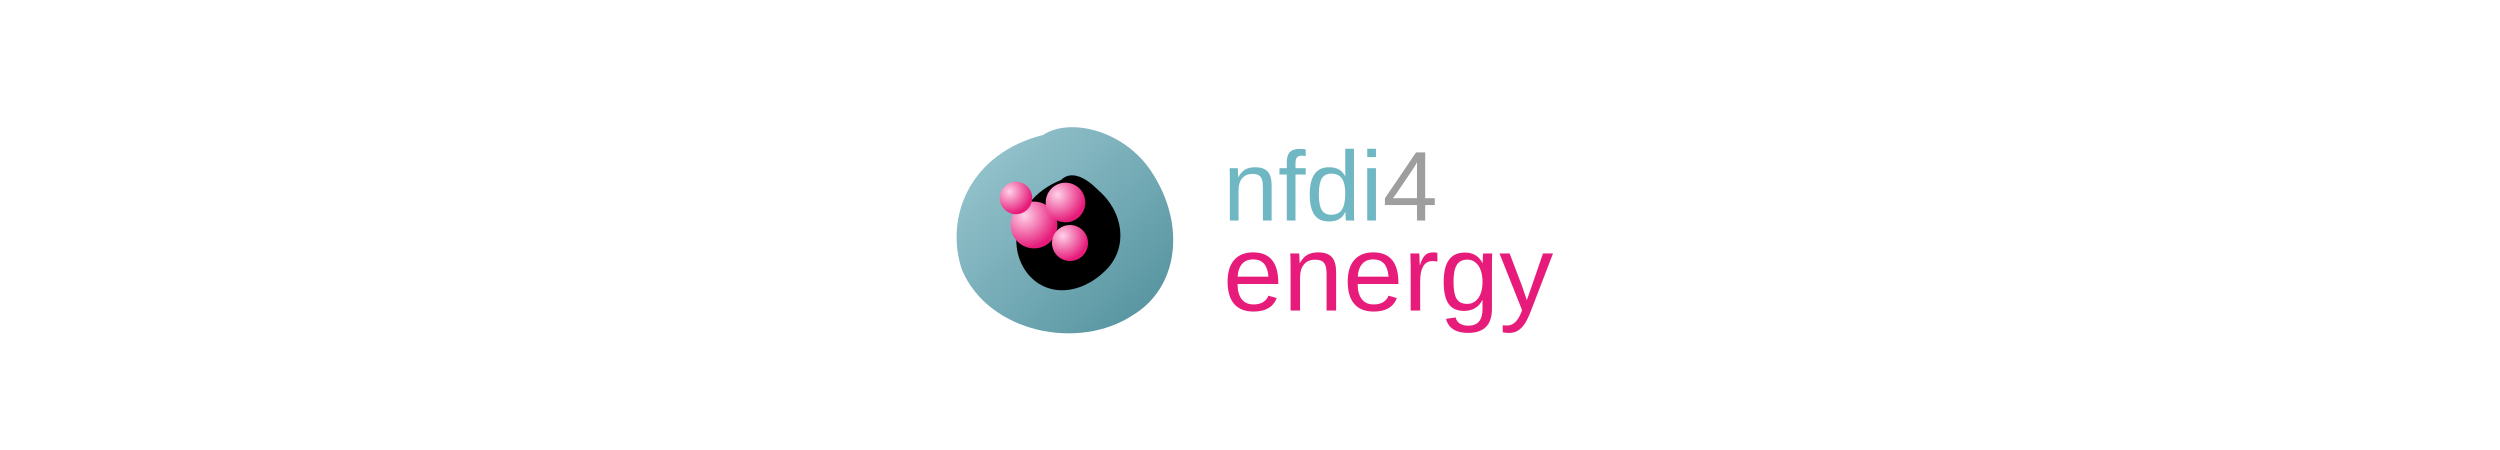
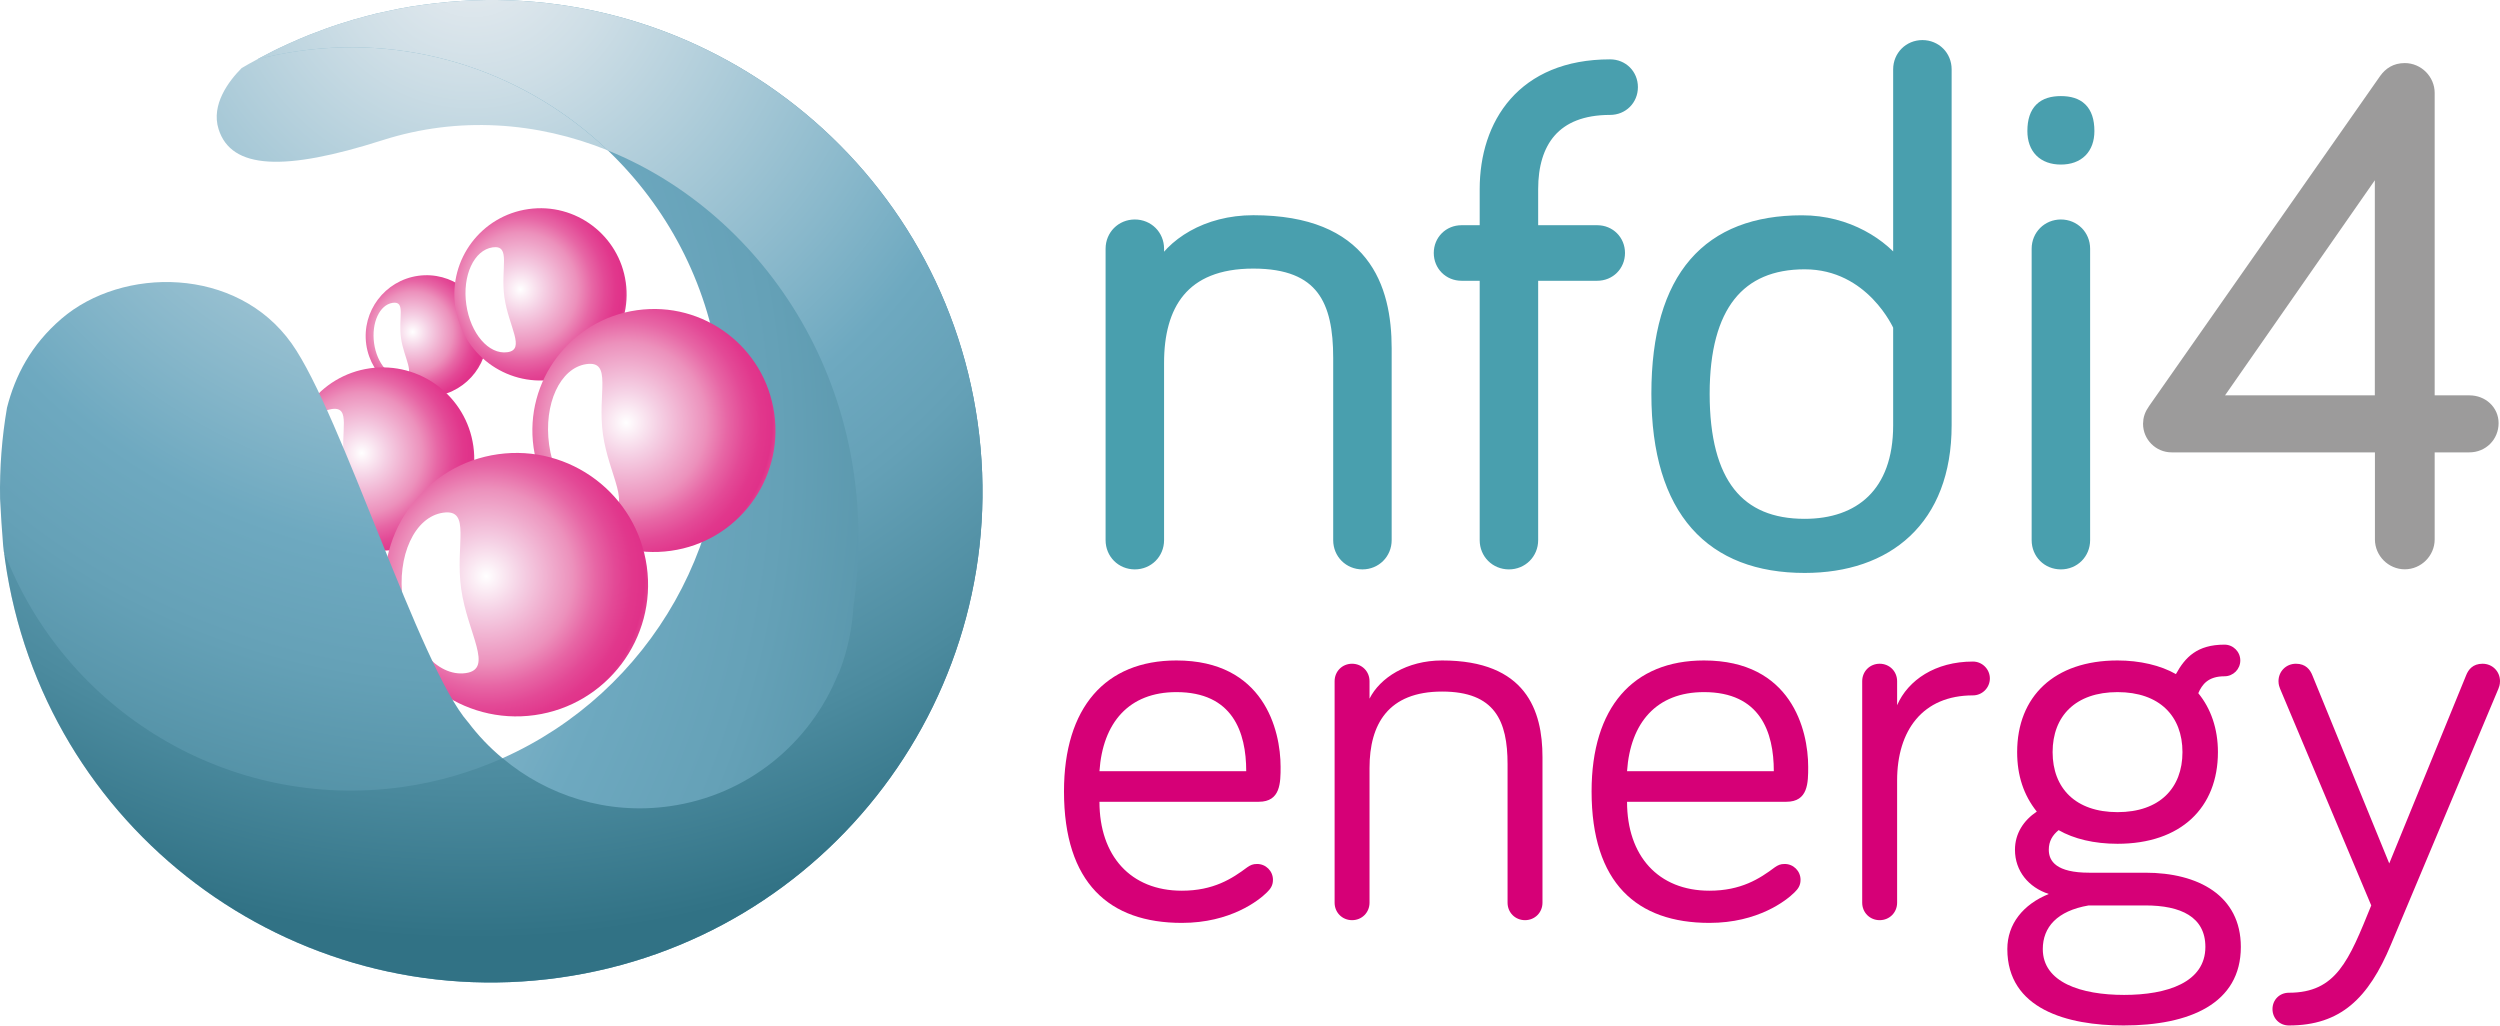
- <svg xmlns="http://www.w3.org/2000/svg" width="500" height="90" viewBox="0 -110 700 500">
-   <defs>
-     <linearGradient id="tealGrad" x1="0" y1="0" x2="1" y2="1">
-       <stop offset="0%" stop-color="#9ecad3" />
-       <stop offset="100%" stop-color="#4f8f9b" />
-     </linearGradient>
-     <radialGradient id="pinkGrad" cx="30%" cy="30%" r="70%">
-       <stop offset="0%" stop-color="#ffd1e8" />
-       <stop offset="100%" stop-color="#e61b7a" />
-     </radialGradient>
-   </defs>
-   <g transform="translate(120,150)">
-     <path d="M0,-110              C-80,-90 -110,-20 -90,40              C-60,110 40,130 100,90              C150,60 160,-10 120,-70              C90,-115 30,-130 0,-110 Z" fill="url(#tealGrad)" />
-     <path d="M20,-60              C-30,-40 -40,10 -20,40              C0,70 40,70 70,40              C95,15 90,-25 60,-50              C45,-65 30,-70 20,-60 Z" fill="#000000" />
-     <circle cx="-10" cy="-10" r="26" fill="url(#pinkGrad)" />
-     <circle cx="25" cy="-35" r="22" fill="url(#pinkGrad)" />
-     <circle cx="30" cy="10" r="20" fill="url(#pinkGrad)" />
-     <circle cx="-30" cy="-40" r="18" fill="url(#pinkGrad)" />
-   </g>
-   <text x="320" y="135" font-size="110" font-family="Arial, Helvetica, sans-serif" fill="#6fb7c3">
-     nfdi<tspan fill="#9e9e9e">4</tspan>
-   </text>
-   <text x="320" y="235" font-size="120" font-family="Arial, Helvetica, sans-serif" fill="#e61b7a">
-     energy
-   </text>
+ <svg xmlns="http://www.w3.org/2000/svg" version="1.1" id="Ebene_1" x="0px" y="0px" viewBox="0 0 274.928 112.772" xml:space="preserve" width="274.928" height="112.772">
+   <defs id="defs560" />
+   <style type="text/css" id="style2">
+ 	.st0{fill:url(#SVGID_1_);}
+ 	.st1{filter:url(#Adobe_OpacityMaskFilter);}
+ 	.st2{filter:url(#Adobe_OpacityMaskFilter_00000088135261220462699080000010572727977649791403_);}
+ 	
+ 		.st3{mask:url(#SVGID_00000000933833666366080850000010198397604822759319_);fill:url(#SVGID_00000133515076362045251530000010600051808505854902_);}
+ 	.st4{fill:url(#SVGID_00000058567674139186080830000012797807251379318150_);}
+ 	.st5{fill:url(#SVGID_00000113331350211040572940000005289488349245814197_);}
+ 	.st6{fill:url(#SVGID_00000047020212547222792200000003205708162374799791_);}
+ 	.st7{fill:url(#SVGID_00000036939365430951006060000003592008157922920633_);}
+ 	.st8{filter:url(#Adobe_OpacityMaskFilter_00000128477919027718182900000017180748054190106768_);}
+ 	.st9{filter:url(#Adobe_OpacityMaskFilter_00000010294064779223348230000011744514220890751649_);}
+ 	
+ 		.st10{mask:url(#SVGID_00000180360856789069728840000001400279279504493465_);fill:url(#SVGID_00000148657908762499479630000014830634879659254171_);}
+ 	.st11{fill:url(#SVGID_00000104665477892252104080000005201208312900354439_);}
+ 	.st12{fill:url(#SVGID_00000139262192367282379770000002608981751312622997_);}
+ 	.st13{fill:#499FAE;stroke:#499FAE;stroke-width:1.37;stroke-miterlimit:10;}
+ 	.st14{fill:#9C9B9B;stroke:#9C9B9B;stroke-width:1.37;stroke-miterlimit:10;}
+ 	.st15{fill:#D60077;}
+ 	.st16{fill:none;}
+ 	.st17{fill:url(#SVGID_00000099643603772416540630000011434708456096154254_);}
+ 	.st18{filter:url(#Adobe_OpacityMaskFilter_00000133499669073853579160000002693037686735343780_);}
+ 	.st19{filter:url(#Adobe_OpacityMaskFilter_00000139271405204594341590000008516528514296421775_);}
+ 	
+ 		.st20{mask:url(#SVGID_00000063611537194612437990000000919309653165618365_);fill:url(#SVGID_00000085972654959271749460000015223803735776500390_);}
+ 	.st21{fill:url(#SVGID_00000010998618030488676240000012358239432500692154_);}
+ 	.st22{fill:url(#SVGID_00000061471584858472997840000006864797831449206410_);}
+ 	.st23{filter:url(#Adobe_OpacityMaskFilter_00000078743298658424150860000015806082104896849797_);}
+ 	.st24{filter:url(#Adobe_OpacityMaskFilter_00000132781418290667712430000013090243397856459653_);}
+ 	
+ 		.st25{mask:url(#SVGID_00000028318127662341895690000016919961171114140308_);fill:url(#SVGID_00000118384796574595833940000007239429344768199093_);}
+ 	.st26{fill:url(#SVGID_00000160887512318047239030000011463446275833059991_);}
+ 	.st27{fill:url(#SVGID_00000093155844547346409500000006768822341216128934_);}
+ 	.st28{filter:url(#Adobe_OpacityMaskFilter_00000118356050831940859560000002389298056780862397_);}
+ 	.st29{filter:url(#Adobe_OpacityMaskFilter_00000036948090271565034990000002764749219884705934_);}
+ 	
+ 		.st30{mask:url(#SVGID_00000060003856008826197480000016594927157135541932_);fill:url(#SVGID_00000062876151978494961180000017864117431933437828_);}
+ 	.st31{fill:url(#SVGID_00000129197865311975537870000011934336013869560490_);}
+ 	.st32{fill:url(#SVGID_00000135658630364766788280000008090536199173128885_);}
+ 	.st33{fill:url(#SVGID_00000017478220162058171750000010830364713267041941_);}
+ </style>
+   <g id="g90" transform="translate(-280.2516,-216.888)">
+     <radialGradient id="SVGID_1_" cx="338.596" cy="842.731" r="13.785" gradientTransform="matrix(-0.1392,-0.9903,0.9903,-0.1392,-461.7927,706.0108)" gradientUnits="userSpaceOnUse">
+       <stop offset="0" style="stop-color:#FFFFFF" id="stop4" />
+       <stop offset="0.132" style="stop-color:#F5D0E4" id="stop6" />
+       <stop offset="0.32" style="stop-color:#EC91BC" id="stop8" />
+       <stop offset="0.326" style="stop-color:#EC8EBA" id="stop10" />
+       <stop offset="0.404" style="stop-color:#E766A5" id="stop12" />
+       <stop offset="0.476" style="stop-color:#E34996" id="stop14" />
+       <stop offset="0.538" style="stop-color:#E1378C" id="stop16" />
+       <stop offset="0.583" style="stop-color:#E03189" id="stop18" />
+       <stop offset="0.61" style="stop-color:#E34795" id="stop20" />
+       <stop offset="0.66" style="stop-color:#E76AA8" id="stop22" />
+       <stop offset="0.711" style="stop-color:#EB85B7" id="stop24" />
+       <stop offset="0.763" style="stop-color:#ED98C2" id="stop26" />
+       <stop offset="0.815" style="stop-color:#EFA4C8" id="stop28" />
+       <stop offset="0.869" style="stop-color:#EFA8CA" id="stop30" />
+       <stop offset="1" style="stop-color:#FFFFFF" id="stop32" />
+     </radialGradient>
+     <path class="st0" d="m 326.23,247.22 c 3.66,-0.51 7.04,2.03 7.55,5.69 0.51,3.66 -2.03,7.04 -5.69,7.55 -3.66,0.51 -7.04,-2.03 -7.56,-5.69 -0.51,-3.65 2.04,-7.03 5.7,-7.55 z" id="path35" style="fill:url(#SVGID_1_)" />
+     <defs id="defs42">
+       <filter id="Adobe_OpacityMaskFilter" filterUnits="userSpaceOnUse" x="321.33" y="250.18" width="3.91" height="8.18">
+         <feFlood result="back" id="feFlood37" />
+         <feBlend in="SourceGraphic" in2="back" mode="normal" id="feBlend39" />
+       </filter>
+     </defs>
+     <mask maskUnits="userSpaceOnUse" x="321.33" y="250.18" width="3.91" height="8.18" id="mask79">
+       <g class="st1" id="g77">
+         <defs id="defs49">
+           <filter id="Adobe_OpacityMaskFilter_00000022531101984268262080000002053362527260419760_" filterUnits="userSpaceOnUse" x="321.33" y="250.18" width="3.91" height="8.18">
+             <feFlood result="back" id="feFlood44" />
+             <feBlend in="SourceGraphic" in2="back" mode="normal" id="feBlend46" />
+           </filter>
+         </defs>
+         <mask maskUnits="userSpaceOnUse" x="321.33" y="250.18" width="3.91" height="8.18" id="SVGID_00000171696772821885383490000009844706320658263220_">
+           <g style="filter:url(#Adobe_OpacityMaskFilter_00000022531101984268262080000002053362527260419760_)" id="g51">
+ 				</g>
+         </mask>
+         <radialGradient id="SVGID_00000157284167593005816340000018266783239123282825_" cx="338.519" cy="833.909" r="19.483" gradientTransform="matrix(-0.1392,-0.9903,0.9903,-0.1392,-461.7927,706.0108)" gradientUnits="userSpaceOnUse">
+           <stop offset="0" style="stop-color:#F2F2F2" id="stop54" />
+           <stop offset="0.043" style="stop-color:#EEEEEE" id="stop56" />
+           <stop offset="0.092" style="stop-color:#E0E0E0" id="stop58" />
+           <stop offset="0.144" style="stop-color:#C9C9C9" id="stop60" />
+           <stop offset="0.197" style="stop-color:#AAAAAA" id="stop62" />
+           <stop offset="0.202" style="stop-color:#A6A6A6" id="stop64" />
+           <stop offset="0.257" style="stop-color:#767676" id="stop66" />
+           <stop offset="0.337" style="stop-color:#373737" id="stop68" />
+           <stop offset="0.395" style="stop-color:#0F0F0F" id="stop70" />
+           <stop offset="0.426" style="stop-color:#000000" id="stop72" />
+         </radialGradient>
+         <path style="fill:url(#SVGID_00000157284167593005816340000018266783239123282825_)" d="m 323.44,250.19 c 1.45,-0.2 0.6,1.62 0.91,3.87 0.32,2.25 1.68,4.07 0.23,4.27 -1.45,0.2 -2.88,-1.46 -3.19,-3.7 -0.31,-2.25 0.61,-4.23 2.05,-4.44 z" mask="url(#SVGID_00000171696772821885383490000009844706320658263220_)" id="path75" />
+       </g>
+     </mask>
+     <radialGradient id="SVGID_00000110435064802559962770000001522956535514118332_" cx="338.519" cy="833.909" r="19.483" gradientTransform="matrix(-0.1392,-0.9903,0.9903,-0.1392,-461.7927,706.0108)" gradientUnits="userSpaceOnUse">
+       <stop offset="0" style="stop-color:#FFFFFF" id="stop81" />
+       <stop offset="0.202" style="stop-color:#FFFFFF" id="stop83" />
+       <stop offset="0.426" style="stop-color:#FFFFFF" id="stop85" />
+     </radialGradient>
+     <path style="fill:url(#SVGID_00000110435064802559962770000001522956535514118332_)" d="m 323.44,250.19 c 1.45,-0.2 0.6,1.62 0.91,3.87 0.32,2.25 1.68,4.07 0.23,4.27 -1.45,0.2 -2.88,-1.46 -3.19,-3.7 -0.31,-2.25 0.61,-4.23 2.05,-4.44 z" id="path88" />
+   </g>
+   <radialGradient id="SVGID_00000163753232300304298710000014554370833153892246_" cx="380.533" cy="855.195" r="110.653" gradientTransform="matrix(-0.1392,-0.9903,0.9903,-0.1392,-742.0443,489.1228)" gradientUnits="userSpaceOnUse">
+     <stop offset="0" style="stop-color:#E9EDF1" id="stop92" />
+     <stop offset="0.141" style="stop-color:#CEDEE6" id="stop94" />
+     <stop offset="0.441" style="stop-color:#89B8CB" id="stop96" />
+     <stop offset="0.553" style="stop-color:#6EA9C0" id="stop98" />
+     <stop offset="0.662" style="stop-color:#65A1B7" id="stop100" />
+     <stop offset="0.841" style="stop-color:#4C8B9F" id="stop102" />
+     <stop offset="1" style="stop-color:#317285" id="stop104" />
+   </radialGradient>
+   <path style="fill:url(#SVGID_00000163753232300304298710000014554370833153892246_)" d="m 34.268,4.772 c -1.58,0.22 -4.48,1.37 -5.99,1.76 -0.57,0.31 -1.15,0.62 -1.7,0.95 -1.43,1.44 -3.39,4.03 -2.54,6.72 1.39,4.43 7.22,4.67 18.05,1.21 8.31,-2.65 16.95,-2.03 24.76,1.13 -9.25,-10.82 -19.7,-13.58 -32.58,-11.77 z" id="path107" />
+   <radialGradient id="SVGID_00000057124213637346741930000010427831165782904966_" cx="333.558" cy="784.393" r="147.15" gradientTransform="matrix(-0.1392,-0.9903,0.9903,-0.1392,-742.0443,489.1228)" gradientUnits="userSpaceOnUse">
+     <stop offset="0" style="stop-color:#E9EDF1" id="stop109" />
+     <stop offset="0.141" style="stop-color:#CEDEE6" id="stop111" />
+     <stop offset="0.441" style="stop-color:#89B8CB" id="stop113" />
+     <stop offset="0.553" style="stop-color:#6EA9C0" id="stop115" />
+     <stop offset="0.662" style="stop-color:#65A1B7" id="stop117" />
+     <stop offset="0.841" style="stop-color:#4C8B9F" id="stop119" />
+     <stop offset="1" style="stop-color:#317285" id="stop121" />
+   </radialGradient>
+   <path style="fill:url(#SVGID_00000057124213637346741930000010427831165782904966_)" d="m 43.918,0.952 c -0.29,0.05 -0.57,0.12 -0.86,0.18 -0.56,0.12 -1.12,0.23 -1.67,0.36 -0.34,0.08 -0.68,0.17 -1.01,0.26 -0.49,0.13 -0.98,0.26 -1.47,0.4 -0.36,0.11 -0.71,0.22 -1.06,0.33 -0.46,0.14 -0.91,0.28 -1.36,0.44 -0.36,0.12 -0.73,0.25 -1.08,0.39 -0.43,0.15 -0.86,0.32 -1.28,0.48 -0.36,0.14 -0.72,0.29 -1.08,0.44 -0.41,0.17 -0.82,0.35 -1.23,0.54 -0.36,0.16 -0.71,0.32 -1.06,0.49 -0.41,0.19 -0.8,0.39 -1.2,0.6 -0.34,0.17 -0.68,0.35 -1.02,0.53 -0.08,0.05 -0.17,0.1 -0.25,0.14 1.51,-0.4 3.05,-0.71 4.64,-0.93 12.88,-1.81 25.2,2.6 33.93,10.95 6.41,6.13 10.89,14.37 12.22,23.83 2.59,18.46 -7.59,35.77 -23.81,43 -3.42,1.52 -7.09,2.61 -10.97,3.16 -19.24,2.7 -37.21,-8.46 -43.85,-25.86 0.04,0.29 0.06,0.57 0.1,0.86 4.15,29.54 31.46,50.13 61,45.97 29.54,-4.15 50.12,-31.46 45.97,-61.01 -4.15,-29.54 -31.46,-50.12 -61,-45.97 -0.89,0.11 -1.75,0.26 -2.6,0.42 z" id="path124" />
+   <g id="g212" transform="translate(-280.2516,-216.888)">
+     <radialGradient id="SVGID_00000181060365149177559860000004898057080955209603_" cx="326.185" cy="835.329" r="20.77" gradientTransform="matrix(-0.1392,-0.9903,0.9903,-0.1392,-461.7927,706.0108)" gradientUnits="userSpaceOnUse">
+       <stop offset="0" style="stop-color:#FFFFFF" id="stop126" />
+       <stop offset="0.132" style="stop-color:#F5D0E4" id="stop128" />
+       <stop offset="0.32" style="stop-color:#EC91BC" id="stop130" />
+       <stop offset="0.326" style="stop-color:#EC8EBA" id="stop132" />
+       <stop offset="0.404" style="stop-color:#E766A5" id="stop134" />
+       <stop offset="0.476" style="stop-color:#E34996" id="stop136" />
+       <stop offset="0.538" style="stop-color:#E1378C" id="stop138" />
+       <stop offset="0.583" style="stop-color:#E03189" id="stop140" />
+       <stop offset="0.61" style="stop-color:#E34795" id="stop142" />
+       <stop offset="0.66" style="stop-color:#E76AA8" id="stop144" />
+       <stop offset="0.711" style="stop-color:#EB85B7" id="stop146" />
+       <stop offset="0.763" style="stop-color:#ED98C2" id="stop148" />
+       <stop offset="0.815" style="stop-color:#EFA4C8" id="stop150" />
+       <stop offset="0.869" style="stop-color:#EFA8CA" id="stop152" />
+       <stop offset="1" style="stop-color:#FFFFFF" id="stop154" />
+     </radialGradient>
+     <path style="fill:url(#SVGID_00000181060365149177559860000004898057080955209603_)" d="m 320.93,257.39 c 5.51,-0.77 10.6,3.06 11.38,8.57 0.77,5.51 -3.06,10.61 -8.57,11.38 -5.51,0.77 -10.61,-3.06 -11.38,-8.58 -0.78,-5.5 3.06,-10.59 8.57,-11.37 z" id="path157" />
+     <defs id="defs164">
+       <filter id="Adobe_OpacityMaskFilter_00000098900313131852833540000011281308130023628176_" filterUnits="userSpaceOnUse" x="313.56" y="261.84" width="5.89" height="12.32">
+         <feFlood result="back" id="feFlood159" />
+         <feBlend in="SourceGraphic" in2="back" mode="normal" id="feBlend161" />
+       </filter>
+     </defs>
+     <mask maskUnits="userSpaceOnUse" x="313.56" y="261.84" width="5.89" height="12.32" id="mask201">
+       <g style="filter:url(#Adobe_OpacityMaskFilter_00000098900313131852833540000011281308130023628176_)" id="g199">
+         <defs id="defs171">
+           <filter id="Adobe_OpacityMaskFilter_00000162342119668355933770000016658327423736894369_" filterUnits="userSpaceOnUse" x="313.56" y="261.84" width="5.89" height="12.32">
+             <feFlood result="back" id="feFlood166" />
+             <feBlend in="SourceGraphic" in2="back" mode="normal" id="feBlend168" />
+           </filter>
+         </defs>
+         <mask maskUnits="userSpaceOnUse" x="313.56" y="261.84" width="5.89" height="12.32" id="SVGID_00000162313460514409985570000006201255471313205166_">
+           <g style="filter:url(#Adobe_OpacityMaskFilter_00000162342119668355933770000016658327423736894369_)" id="g173">
+ 				</g>
+         </mask>
+         <radialGradient id="SVGID_00000101806515678132802110000014599795798061646263_" cx="326.068" cy="822.037" r="29.354" gradientTransform="matrix(-0.1392,-0.9903,0.9903,-0.1392,-461.7927,706.0108)" gradientUnits="userSpaceOnUse">
+           <stop offset="0" style="stop-color:#F2F2F2" id="stop176" />
+           <stop offset="0.043" style="stop-color:#EEEEEE" id="stop178" />
+           <stop offset="0.092" style="stop-color:#E0E0E0" id="stop180" />
+           <stop offset="0.144" style="stop-color:#C9C9C9" id="stop182" />
+           <stop offset="0.197" style="stop-color:#AAAAAA" id="stop184" />
+           <stop offset="0.202" style="stop-color:#A6A6A6" id="stop186" />
+           <stop offset="0.257" style="stop-color:#767676" id="stop188" />
+           <stop offset="0.337" style="stop-color:#373737" id="stop190" />
+           <stop offset="0.395" style="stop-color:#0F0F0F" id="stop192" />
+           <stop offset="0.426" style="stop-color:#000000" id="stop194" />
+         </radialGradient>
+         <path style="fill:url(#SVGID_00000101806515678132802110000014599795798061646263_)" d="m 316.74,261.87 c 2.18,-0.31 0.9,2.44 1.37,5.83 0.48,3.39 2.53,6.13 0.35,6.44 -2.18,0.31 -4.33,-2.19 -4.81,-5.58 -0.47,-3.39 0.91,-6.39 3.09,-6.69 z" mask="url(#SVGID_00000162313460514409985570000006201255471313205166_)" id="path197" />
+       </g>
+     </mask>
+     <radialGradient id="SVGID_00000122718901001032529940000004334000954915007165_" cx="326.068" cy="822.037" r="29.354" gradientTransform="matrix(-0.1392,-0.9903,0.9903,-0.1392,-461.7927,706.0108)" gradientUnits="userSpaceOnUse">
+       <stop offset="0" style="stop-color:#FFFFFF" id="stop203" />
+       <stop offset="0.202" style="stop-color:#FFFFFF" id="stop205" />
+       <stop offset="0.426" style="stop-color:#FFFFFF" id="stop207" />
+     </radialGradient>
+     <path style="fill:url(#SVGID_00000122718901001032529940000004334000954915007165_)" d="m 316.74,261.87 c 2.18,-0.31 0.9,2.44 1.37,5.83 0.48,3.39 2.53,6.13 0.35,6.44 -2.18,0.31 -4.33,-2.19 -4.81,-5.58 -0.47,-3.39 0.91,-6.39 3.09,-6.69 z" id="path210" />
+   </g>
+   <radialGradient id="SVGID_00000054980143215116319190000012529982879302814129_" cx="312.866" cy="839.387" r="69.87" gradientTransform="matrix(-0.1392,-0.9903,0.9903,-0.1392,-742.0443,489.1228)" gradientUnits="userSpaceOnUse">
+     <stop offset="0" style="stop-color:#F39821" id="stop214" />
+     <stop offset="0.418" style="stop-color:#E62063" id="stop216" />
+     <stop offset="0.857" style="stop-color:#462C74" id="stop218" />
+     <stop offset="0.884" style="stop-color:#4C2C73" id="stop220" />
+     <stop offset="0.919" style="stop-color:#5D2B72" id="stop222" />
+     <stop offset="0.96" style="stop-color:#782A6F" id="stop224" />
+     <stop offset="1" style="stop-color:#9B296C" id="stop226" />
+   </radialGradient>
+   <path style="fill:url(#SVGID_00000054980143215116319190000012529982879302814129_)" d="m 10.328,64.062 c 0.04,0.26 0.06,0.53 0.09,0.78 -0.04,-0.26 -0.06,-0.52 -0.09,-0.78 z" id="path229" />
+   <g id="g241" transform="translate(-280.2516,-216.888)">
+     <path class="st13" d="m 432.61,255.21 v 21.08 c 0,1.42 -1.11,2.53 -2.53,2.53 -1.42,0 -2.53,-1.1 -2.53,-2.53 v -20.05 c 0,-6.24 -1.82,-10.5 -9.47,-10.5 -7.81,0 -10.5,4.74 -10.5,11.05 v 19.5 c 0,1.42 -1.11,2.53 -2.53,2.53 -1.42,0 -2.53,-1.1 -2.53,-2.53 v -32.05 c 0,-1.42 1.1,-2.53 2.53,-2.53 1.42,0 2.53,1.1 2.53,2.53 v 2.53 c 1.5,-3 5.37,-5.53 10.5,-5.53 12.17,0 14.53,7.26 14.53,13.97 z" id="path231" />
+     <path class="st13" d="m 440.98,247.08 c -1.34,0 -2.37,-1.03 -2.37,-2.37 0,-1.34 1.03,-2.37 2.37,-2.37 h 2.68 v -4.66 c 0,-7.1 4.03,-13.58 13.66,-13.58 1.34,0 2.37,1.03 2.37,2.37 0,1.34 -1.03,2.37 -2.37,2.37 -6.16,0 -8.6,3.71 -8.6,8.84 v 4.66 h 7.18 c 1.34,0 2.37,1.03 2.37,2.37 0,1.34 -1.03,2.37 -2.37,2.37 h -7.18 v 29.21 c 0,1.42 -1.11,2.53 -2.53,2.53 -1.42,0 -2.53,-1.1 -2.53,-2.53 v -29.21 z" id="path233" />
+     <path class="st13" d="m 489.13,246.37 v -21.86 c 0,-1.42 1.11,-2.53 2.53,-2.53 1.42,0 2.53,1.1 2.53,2.53 v 39.15 c 0,10.42 -6.47,15.55 -15.47,15.55 -10.18,0 -16.18,-6.08 -16.18,-19.02 0,-12.94 5.68,-18.94 15.87,-18.94 5.04,-0.01 8.91,2.6 10.72,5.12 z m 0,6.4 c 0,0 -3,-6.95 -10.42,-6.95 -7.18,0 -11.13,4.66 -11.13,14.37 0,9.87 3.87,14.44 11.13,14.44 6.08,0 10.42,-3.47 10.42,-10.97 z" id="path235" />
+     <path class="st13" d="m 503.89,231.3 c 0,-2.29 1.11,-3.16 3,-3.16 1.89,0 3,0.87 3,3.16 0,1.89 -1.1,3 -3,3 -1.9,0 -3,-1.11 -3,-3 z m 5.53,44.99 c 0,1.42 -1.1,2.53 -2.53,2.53 -1.43,0 -2.53,-1.1 -2.53,-2.53 v -32.05 c 0,-1.42 1.11,-2.53 2.53,-2.53 1.42,0 2.53,1.1 2.53,2.53 z" id="path237" />
+     <path class="st14" d="m 551.81,261.05 c 1.42,0 2.53,1.03 2.53,2.37 0,1.42 -1.1,2.53 -2.53,2.53 h -4.5 v 10.26 c 0,1.42 -1.18,2.6 -2.6,2.6 -1.42,0 -2.6,-1.18 -2.6,-2.6 v -10.26 h -23.05 c -1.34,0 -2.45,-1.1 -2.45,-2.45 0,-0.55 0.16,-1.03 0.55,-1.58 l 25.42,-36.31 c 0.47,-0.63 1.1,-1.1 2.13,-1.1 1.42,0 2.6,1.18 2.6,2.6 v 33.94 z m -9.71,0 v -26.52 l -18.47,26.52 z" id="path239" />
+   </g>
+   <g id="g255" transform="translate(-280.2516,-216.888)">
+     <path class="st15" d="m 409.62,289.52 c 9.6,0 11.46,7.62 11.46,11.7 0,1.74 0,3.84 -2.4,3.84 h -17.52 c 0,5.94 3.42,9.78 9.06,9.78 3.48,0 5.52,-1.32 7.2,-2.58 0.36,-0.24 0.6,-0.36 1.08,-0.36 0.96,0 1.74,0.78 1.74,1.74 0,0.66 -0.3,1.02 -0.66,1.38 -0.9,0.9 -4.02,3.36 -9.36,3.36 -7.98,0 -12.96,-4.38 -12.96,-14.46 0,-9.24 4.56,-14.4 12.36,-14.4 z m 0,3.48 c -5.22,0 -8.1,3.36 -8.46,8.7 h 16.14 c 0,-4.32 -1.5,-8.7 -7.68,-8.7 z" id="path243" />
+     <path class="st15" d="m 449.88,300.14 v 16.02 c 0,1.08 -0.84,1.92 -1.92,1.92 -1.08,0 -1.92,-0.84 -1.92,-1.92 v -15.24 c 0,-4.74 -1.38,-7.98 -7.2,-7.98 -5.94,0 -7.98,3.6 -7.98,8.4 v 14.82 c 0,1.08 -0.84,1.92 -1.92,1.92 -1.08,0 -1.92,-0.84 -1.92,-1.92 V 291.8 c 0,-1.08 0.84,-1.92 1.92,-1.92 1.08,0 1.92,0.84 1.92,1.92 v 1.92 c 1.14,-2.28 4.08,-4.2 7.98,-4.2 9.24,0 11.04,5.52 11.04,10.62 z" id="path245" />
+     <path class="st15" d="m 467.64,289.52 c 9.6,0 11.46,7.62 11.46,11.7 0,1.74 0,3.84 -2.4,3.84 h -17.52 c 0,5.94 3.42,9.78 9.06,9.78 3.48,0 5.52,-1.32 7.2,-2.58 0.36,-0.24 0.6,-0.36 1.08,-0.36 0.96,0 1.74,0.78 1.74,1.74 0,0.66 -0.3,1.02 -0.66,1.38 -0.9,0.9 -4.02,3.36 -9.36,3.36 -7.98,0 -12.96,-4.38 -12.96,-14.46 0,-9.24 4.56,-14.4 12.36,-14.4 z m 0,3.48 c -5.22,0 -8.1,3.36 -8.46,8.7 h 16.14 c 0,-4.32 -1.5,-8.7 -7.68,-8.7 z" id="path247" />
+     <path class="st15" d="m 488.88,294.44 c 1.2,-2.76 4.2,-4.8 8.34,-4.8 1.02,0 1.86,0.84 1.86,1.86 0,1.02 -0.84,1.86 -1.86,1.86 -5.52,0 -8.34,3.84 -8.34,9.36 v 13.44 c 0,1.08 -0.84,1.92 -1.92,1.92 -1.08,0 -1.92,-0.84 -1.92,-1.92 V 291.8 c 0,-1.08 0.84,-1.92 1.92,-1.92 1.08,0 1.92,0.84 1.92,1.92 z" id="path249" />
+     <path class="st15" d="m 519.54,291.02 c 1.02,-1.86 2.34,-3.24 5.34,-3.24 0.96,0 1.74,0.78 1.74,1.74 0,0.96 -0.78,1.74 -1.74,1.74 -1.8,0 -2.46,0.9 -2.88,1.86 1.38,1.68 2.16,3.9 2.16,6.48 0,6.12 -4.08,10.08 -11.04,10.08 -2.58,0 -4.8,-0.54 -6.48,-1.5 -0.66,0.54 -1.08,1.2 -1.08,2.16 0,1.26 0.84,2.52 4.44,2.52 h 6.18 c 5.82,0 10.5,2.52 10.5,8.16 0,6.24 -5.64,8.64 -12.9,8.64 -6.18,0 -12.78,-1.8 -12.78,-8.4 0,-2.76 1.74,-4.92 4.56,-6.06 -2.22,-0.72 -3.72,-2.52 -3.72,-4.86 0,-1.8 0.96,-3.24 2.4,-4.2 -1.44,-1.8 -2.16,-3.96 -2.16,-6.54 0,-6.12 4.08,-10.08 11.04,-10.08 2.46,0 4.74,0.54 6.42,1.5 z m -3.36,25.44 h -6.24 c -3.48,0.6 -5.04,2.4 -5.04,4.8 0,3.66 4.2,5.04 8.94,5.04 4.74,0 8.94,-1.38 8.94,-5.28 0,-3.3 -2.7,-4.56 -6.6,-4.56 z m 4.08,-16.86 c 0,-3.96 -2.52,-6.6 -7.14,-6.6 -4.62,0 -7.14,2.64 -7.14,6.6 0,3.96 2.52,6.6 7.14,6.6 4.62,0 7.14,-2.64 7.14,-6.6 z" id="path251" />
+     <path class="st15" d="M 541.02,316.46 531,292.64 c -0.06,-0.18 -0.18,-0.42 -0.18,-0.84 0,-1.08 0.84,-1.92 1.92,-1.92 1.08,0 1.56,0.66 1.8,1.26 l 8.46,20.7 8.46,-20.7 c 0.24,-0.6 0.72,-1.26 1.8,-1.26 1.08,0 1.92,0.84 1.92,1.92 0,0.42 -0.12,0.66 -0.18,0.84 l -11.82,28.14 c -2.46,5.88 -5.52,8.88 -11.22,8.88 -1.02,0 -1.8,-0.78 -1.8,-1.8 0,-1.02 0.78,-1.8 1.8,-1.8 5.22,0 6.6,-3.54 9.06,-9.6 z" id="path253" />
+   </g>
+   <rect x="-78.612" y="-92.058" class="st16" width="454.67" height="261.86" id="rect257" />
+   <g id="g345" transform="translate(-280.2516,-216.888)">
+     <radialGradient id="SVGID_00000147210057068686913670000013105118356375708057_" cx="339.569" cy="877.544" r="21.827" gradientTransform="matrix(-0.1245,-0.886,0.886,-0.1245,-397.7406,658.8172)" gradientUnits="userSpaceOnUse">
+       <stop offset="0" style="stop-color:#FFFFFF" id="stop259" />
+       <stop offset="0.132" style="stop-color:#F5D0E4" id="stop261" />
+       <stop offset="0.32" style="stop-color:#EC91BC" id="stop263" />
+       <stop offset="0.326" style="stop-color:#EC8EBA" id="stop265" />
+       <stop offset="0.404" style="stop-color:#E766A5" id="stop267" />
+       <stop offset="0.476" style="stop-color:#E34996" id="stop269" />
+       <stop offset="0.538" style="stop-color:#E1378C" id="stop271" />
+       <stop offset="0.583" style="stop-color:#E03189" id="stop273" />
+       <stop offset="0.61" style="stop-color:#E34795" id="stop275" />
+       <stop offset="0.66" style="stop-color:#E76AA8" id="stop277" />
+       <stop offset="0.711" style="stop-color:#EB85B7" id="stop279" />
+       <stop offset="0.763" style="stop-color:#ED98C2" id="stop281" />
+       <stop offset="0.815" style="stop-color:#EFA4C8" id="stop283" />
+       <stop offset="0.869" style="stop-color:#EFA8CA" id="stop285" />
+       <stop offset="1" style="stop-color:#FFFFFF" id="stop287" />
+     </radialGradient>
+     <path style="fill:url(#SVGID_00000147210057068686913670000013105118356375708057_)" d="m 338.37,239.88 c 5.18,-0.73 9.97,2.88 10.7,8.06 0.73,5.18 -2.88,9.97 -8.06,10.7 -5.18,0.73 -9.98,-2.88 -10.7,-8.06 -0.73,-5.18 2.88,-9.97 8.06,-10.7 z" id="path290" />
+     <defs id="defs297">
+       <filter id="Adobe_OpacityMaskFilter_00000034795320888496422690000017728152871987984044_" filterUnits="userSpaceOnUse" x="331.44" y="244.07" width="5.54" height="11.58">
+         <feFlood result="back" id="feFlood292" />
+         <feBlend in="SourceGraphic" in2="back" mode="normal" id="feBlend294" />
+       </filter>
+     </defs>
+     <mask maskUnits="userSpaceOnUse" x="331.44" y="244.07" width="5.54" height="11.58" id="mask334">
+       <g style="filter:url(#Adobe_OpacityMaskFilter_00000034795320888496422690000017728152871987984044_)" id="g332">
+         <defs id="defs304">
+           <filter id="Adobe_OpacityMaskFilter_00000106853181617169559720000001231426495165827989_" filterUnits="userSpaceOnUse" x="331.44" y="244.07" width="5.54" height="11.58">
+             <feFlood result="back" id="feFlood299" />
+             <feBlend in="SourceGraphic" in2="back" mode="normal" id="feBlend301" />
+           </filter>
+         </defs>
+         <mask maskUnits="userSpaceOnUse" x="331.44" y="244.07" width="5.54" height="11.58" id="SVGID_00000020365489087716283400000007921242315772231571_">
+           <g style="filter:url(#Adobe_OpacityMaskFilter_00000106853181617169559720000001231426495165827989_)" id="g306">
+ 				</g>
+         </mask>
+         <radialGradient id="SVGID_00000126288385322377823130000012947993954799490474_" cx="339.447" cy="863.576" r="30.848" gradientTransform="matrix(-0.1245,-0.886,0.886,-0.1245,-397.7406,658.8172)" gradientUnits="userSpaceOnUse">
+           <stop offset="0" style="stop-color:#F2F2F2" id="stop309" />
+           <stop offset="0.043" style="stop-color:#EEEEEE" id="stop311" />
+           <stop offset="0.092" style="stop-color:#E0E0E0" id="stop313" />
+           <stop offset="0.144" style="stop-color:#C9C9C9" id="stop315" />
+           <stop offset="0.197" style="stop-color:#AAAAAA" id="stop317" />
+           <stop offset="0.202" style="stop-color:#A6A6A6" id="stop319" />
+           <stop offset="0.257" style="stop-color:#767676" id="stop321" />
+           <stop offset="0.337" style="stop-color:#373737" id="stop323" />
+           <stop offset="0.395" style="stop-color:#0F0F0F" id="stop325" />
+           <stop offset="0.426" style="stop-color:#000000" id="stop327" />
+         </radialGradient>
+         <path style="fill:url(#SVGID_00000126288385322377823130000012947993954799490474_)" d="m 334.43,244.09 c 2.05,-0.29 0.85,2.3 1.29,5.48 0.45,3.19 2.38,5.77 0.33,6.05 -2.05,0.29 -4.07,-2.06 -4.52,-5.25 -0.45,-3.18 0.85,-5.99 2.9,-6.28 z" mask="url(#SVGID_00000020365489087716283400000007921242315772231571_)" id="path330" />
+       </g>
+     </mask>
+     <radialGradient id="SVGID_00000132089150794778828020000012345715230768394648_" cx="339.447" cy="863.576" r="30.848" gradientTransform="matrix(-0.1245,-0.886,0.886,-0.1245,-397.7406,658.8172)" gradientUnits="userSpaceOnUse">
+       <stop offset="0" style="stop-color:#FFFFFF" id="stop336" />
+       <stop offset="0.202" style="stop-color:#FFFFFF" id="stop338" />
+       <stop offset="0.426" style="stop-color:#FFFFFF" id="stop340" />
+     </radialGradient>
+     <path style="fill:url(#SVGID_00000132089150794778828020000012345715230768394648_)" d="m 334.43,244.09 c 2.05,-0.29 0.85,2.3 1.29,5.48 0.45,3.19 2.38,5.77 0.33,6.05 -2.05,0.29 -4.07,-2.06 -4.52,-5.25 -0.45,-3.18 0.85,-5.99 2.9,-6.28 z" id="path343" />
+   </g>
+   <g id="g433" transform="translate(-280.2516,-216.888)">
+     <radialGradient id="SVGID_00000063612933491916641860000006817544171900438671_" cx="325.448" cy="864.588" r="27.547" gradientTransform="matrix(-0.1392,-0.9903,0.9903,-0.1392,-461.7927,706.0108)" gradientUnits="userSpaceOnUse">
+       <stop offset="0" style="stop-color:#FFFFFF" id="stop347" />
+       <stop offset="0.132" style="stop-color:#F5D0E4" id="stop349" />
+       <stop offset="0.32" style="stop-color:#EC91BC" id="stop351" />
+       <stop offset="0.326" style="stop-color:#EC8EBA" id="stop353" />
+       <stop offset="0.404" style="stop-color:#E766A5" id="stop355" />
+       <stop offset="0.476" style="stop-color:#E34996" id="stop357" />
+       <stop offset="0.538" style="stop-color:#E1378C" id="stop359" />
+       <stop offset="0.583" style="stop-color:#E03189" id="stop361" />
+       <stop offset="0.61" style="stop-color:#E34795" id="stop363" />
+       <stop offset="0.66" style="stop-color:#E76AA8" id="stop365" />
+       <stop offset="0.711" style="stop-color:#EB85B7" id="stop367" />
+       <stop offset="0.763" style="stop-color:#ED98C2" id="stop369" />
+       <stop offset="0.815" style="stop-color:#EFA4C8" id="stop371" />
+       <stop offset="0.869" style="stop-color:#EFA8CA" id="stop373" />
+       <stop offset="1" style="stop-color:#FFFFFF" id="stop375" />
+     </radialGradient>
+     <path style="fill:url(#SVGID_00000063612933491916641860000006817544171900438671_)" d="m 350.31,251 c 7.31,-1.03 14.06,4.06 15.09,11.37 1.03,7.31 -4.06,14.07 -11.37,15.09 -7.31,1.03 -14.07,-4.06 -15.1,-11.37 -1.03,-7.31 4.07,-14.07 11.38,-15.09 z" id="path378" />
+     <defs id="defs385">
+       <filter id="Adobe_OpacityMaskFilter_00000143619581619662884100000018155589792275602851_" filterUnits="userSpaceOnUse" x="340.53" y="256.9" width="7.81" height="16.34">
+         <feFlood result="back" id="feFlood380" />
+         <feBlend in="SourceGraphic" in2="back" mode="normal" id="feBlend382" />
+       </filter>
+     </defs>
+     <mask maskUnits="userSpaceOnUse" x="340.53" y="256.9" width="7.81" height="16.34" id="mask422">
+       <g style="filter:url(#Adobe_OpacityMaskFilter_00000143619581619662884100000018155589792275602851_)" id="g420">
+         <defs id="defs392">
+           <filter id="Adobe_OpacityMaskFilter_00000039111218770901699740000012884512901596698500_" filterUnits="userSpaceOnUse" x="340.53" y="256.9" width="7.81" height="16.34">
+             <feFlood result="back" id="feFlood387" />
+             <feBlend in="SourceGraphic" in2="back" mode="normal" id="feBlend389" />
+           </filter>
+         </defs>
+         <mask maskUnits="userSpaceOnUse" x="340.53" y="256.9" width="7.81" height="16.34" id="SVGID_00000113336890601723983030000013866473510371578007_">
+           <g style="filter:url(#Adobe_OpacityMaskFilter_00000039111218770901699740000012884512901596698500_)" id="g394">
+ 				</g>
+         </mask>
+         <radialGradient id="SVGID_00000031190745313620322470000016878643294203853200_" cx="325.293" cy="846.958" r="38.933" gradientTransform="matrix(-0.1392,-0.9903,0.9903,-0.1392,-461.7927,706.0108)" gradientUnits="userSpaceOnUse">
+           <stop offset="0" style="stop-color:#F2F2F2" id="stop397" />
+           <stop offset="0.043" style="stop-color:#EEEEEE" id="stop399" />
+           <stop offset="0.092" style="stop-color:#E0E0E0" id="stop401" />
+           <stop offset="0.144" style="stop-color:#C9C9C9" id="stop403" />
+           <stop offset="0.197" style="stop-color:#AAAAAA" id="stop405" />
+           <stop offset="0.202" style="stop-color:#A6A6A6" id="stop407" />
+           <stop offset="0.257" style="stop-color:#767676" id="stop409" />
+           <stop offset="0.337" style="stop-color:#373737" id="stop411" />
+           <stop offset="0.395" style="stop-color:#0F0F0F" id="stop413" />
+           <stop offset="0.426" style="stop-color:#000000" id="stop415" />
+         </radialGradient>
+         <path style="fill:url(#SVGID_00000031190745313620322470000016878643294203853200_)" d="m 344.74,256.93 c 2.89,-0.41 1.19,3.24 1.82,7.73 0.63,4.49 3.35,8.13 0.46,8.54 -2.89,0.41 -5.75,-2.91 -6.38,-7.4 -0.62,-4.49 1.21,-8.46 4.1,-8.87 z" mask="url(#SVGID_00000113336890601723983030000013866473510371578007_)" id="path418" />
+       </g>
+     </mask>
+     <radialGradient id="SVGID_00000029043884654493658540000014313005456662083480_" cx="325.293" cy="846.958" r="38.933" gradientTransform="matrix(-0.1392,-0.9903,0.9903,-0.1392,-461.7927,706.0108)" gradientUnits="userSpaceOnUse">
+       <stop offset="0" style="stop-color:#FFFFFF" id="stop424" />
+       <stop offset="0.202" style="stop-color:#FFFFFF" id="stop426" />
+       <stop offset="0.426" style="stop-color:#FFFFFF" id="stop428" />
+     </radialGradient>
+     <path style="fill:url(#SVGID_00000029043884654493658540000014313005456662083480_)" d="m 344.74,256.93 c 2.89,-0.41 1.19,3.24 1.82,7.73 0.63,4.49 3.35,8.13 0.46,8.54 -2.89,0.41 -5.75,-2.91 -6.38,-7.4 -0.62,-4.49 1.21,-8.46 4.1,-8.87 z" id="path431" />
+   </g>
+   <g id="g521" transform="translate(-280.2516,-216.888)">
+     <radialGradient id="SVGID_00000113344456170050598700000017412394117068205483_" cx="310.865" cy="846.998" r="29.864" gradientTransform="matrix(-0.1392,-0.9903,0.9903,-0.1392,-461.7927,706.0108)" gradientUnits="userSpaceOnUse">
+       <stop offset="0" style="stop-color:#FFFFFF" id="stop435" />
+       <stop offset="0.132" style="stop-color:#F5D0E4" id="stop437" />
+       <stop offset="0.32" style="stop-color:#EC91BC" id="stop439" />
+       <stop offset="0.326" style="stop-color:#EC8EBA" id="stop441" />
+       <stop offset="0.404" style="stop-color:#E766A5" id="stop443" />
+       <stop offset="0.476" style="stop-color:#E34996" id="stop445" />
+       <stop offset="0.538" style="stop-color:#E1378C" id="stop447" />
+       <stop offset="0.583" style="stop-color:#E03189" id="stop449" />
+       <stop offset="0.61" style="stop-color:#E34795" id="stop451" />
+       <stop offset="0.66" style="stop-color:#E76AA8" id="stop453" />
+       <stop offset="0.711" style="stop-color:#EB85B7" id="stop455" />
+       <stop offset="0.763" style="stop-color:#ED98C2" id="stop457" />
+       <stop offset="0.815" style="stop-color:#EFA4C8" id="stop459" />
+       <stop offset="0.869" style="stop-color:#EFA8CA" id="stop461" />
+       <stop offset="1" style="stop-color:#FFFFFF" id="stop463" />
+     </radialGradient>
+     <path style="fill:url(#SVGID_00000113344456170050598700000017412394117068205483_)" d="m 335.02,266.84 c 7.92,-1.11 15.24,4.4 16.36,12.33 1.11,7.92 -4.41,15.25 -12.33,16.36 -7.92,1.11 -15.25,-4.41 -16.37,-12.33 -1.11,-7.92 4.42,-15.25 12.34,-16.36 z" id="path466" />
+     <defs id="defs473">
+       <filter id="Adobe_OpacityMaskFilter_00000042002270884147169090000004906497326075330732_" filterUnits="userSpaceOnUse" x="324.42" y="273.24" width="8.47" height="17.71">
+         <feFlood result="back" id="feFlood468" />
+         <feBlend in="SourceGraphic" in2="back" mode="normal" id="feBlend470" />
+       </filter>
+     </defs>
+     <mask maskUnits="userSpaceOnUse" x="324.42" y="273.24" width="8.47" height="17.71" id="mask510">
+       <g style="filter:url(#Adobe_OpacityMaskFilter_00000042002270884147169090000004906497326075330732_)" id="g508">
+         <defs id="defs480">
+           <filter id="Adobe_OpacityMaskFilter_00000137818922994589813070000002084615795013839754_" filterUnits="userSpaceOnUse" x="324.42" y="273.24" width="8.47" height="17.71">
+             <feFlood result="back" id="feFlood475" />
+             <feBlend in="SourceGraphic" in2="back" mode="normal" id="feBlend477" />
+           </filter>
+         </defs>
+         <mask maskUnits="userSpaceOnUse" x="324.42" y="273.24" width="8.47" height="17.71" id="SVGID_00000154412040026852748630000006516768358052000688_">
+           <g style="filter:url(#Adobe_OpacityMaskFilter_00000137818922994589813070000002084615795013839754_)" id="g482">
+ 				</g>
+         </mask>
+         <radialGradient id="SVGID_00000054234099029443227480000014294362909689503899_" cx="310.698" cy="827.886" r="42.208" gradientTransform="matrix(-0.1392,-0.9903,0.9903,-0.1392,-461.7927,706.0108)" gradientUnits="userSpaceOnUse">
+           <stop offset="0" style="stop-color:#F2F2F2" id="stop485" />
+           <stop offset="0.043" style="stop-color:#EEEEEE" id="stop487" />
+           <stop offset="0.092" style="stop-color:#E0E0E0" id="stop489" />
+           <stop offset="0.144" style="stop-color:#C9C9C9" id="stop491" />
+           <stop offset="0.197" style="stop-color:#AAAAAA" id="stop493" />
+           <stop offset="0.202" style="stop-color:#A6A6A6" id="stop495" />
+           <stop offset="0.257" style="stop-color:#767676" id="stop497" />
+           <stop offset="0.337" style="stop-color:#373737" id="stop499" />
+           <stop offset="0.395" style="stop-color:#0F0F0F" id="stop501" />
+           <stop offset="0.426" style="stop-color:#000000" id="stop503" />
+         </radialGradient>
+         <path style="fill:url(#SVGID_00000054234099029443227480000014294362909689503899_)" d="m 328.99,273.27 c 3.13,-0.44 1.29,3.51 1.98,8.38 0.68,4.87 3.64,8.82 0.5,9.26 -3.14,0.44 -6.23,-3.15 -6.92,-8.02 -0.68,-4.87 1.3,-9.18 4.44,-9.62 z" mask="url(#SVGID_00000154412040026852748630000006516768358052000688_)" id="path506" />
+       </g>
+     </mask>
+     <radialGradient id="SVGID_00000064346420512255483980000003951993757275437198_" cx="310.698" cy="827.886" r="42.208" gradientTransform="matrix(-0.1392,-0.9903,0.9903,-0.1392,-461.7927,706.0108)" gradientUnits="userSpaceOnUse">
+       <stop offset="0" style="stop-color:#FFFFFF" id="stop512" />
+       <stop offset="0.202" style="stop-color:#FFFFFF" id="stop514" />
+       <stop offset="0.426" style="stop-color:#FFFFFF" id="stop516" />
+     </radialGradient>
+     <path style="fill:url(#SVGID_00000064346420512255483980000003951993757275437198_)" d="m 328.99,273.27 c 3.13,-0.44 1.29,3.51 1.98,8.38 0.68,4.87 3.64,8.82 0.5,9.26 -3.14,0.44 -6.23,-3.15 -6.92,-8.02 -0.68,-4.87 1.3,-9.18 4.44,-9.62 z" id="path519" />
+   </g>
+   <radialGradient id="SVGID_00000052797498344178636600000012753714898025227697_" cx="380.411" cy="855.196" r="122.854" gradientTransform="matrix(-0.1392,-0.9903,0.9903,-0.1392,-742.0443,489.1228)" gradientUnits="userSpaceOnUse">
+     <stop offset="0" style="stop-color:#E9EDF1" id="stop523" />
+     <stop offset="0.141" style="stop-color:#CEDEE6" id="stop525" />
+     <stop offset="0.441" style="stop-color:#89B8CB" id="stop527" />
+     <stop offset="0.553" style="stop-color:#6EA9C0" id="stop529" />
+     <stop offset="0.662" style="stop-color:#65A1B7" id="stop531" />
+     <stop offset="0.841" style="stop-color:#4C8B9F" id="stop533" />
+     <stop offset="1" style="stop-color:#317285" id="stop535" />
+   </radialGradient>
+   <path style="fill:url(#SVGID_00000052797498344178636600000012753714898025227697_)" d="m 44.178,88.142 c 3.88,-0.55 7.43,-1.04 11.07,-4.77 -1.4,-1.16 -2.66,-2.48 -3.76,-3.94 -0.01,-0.01 -0.01,-0.01 -0.02,-0.02 -5.34,-6.09 -13.92,-33.92 -19.39,-41.63 -6.05,-8.53 -18.64,-8.48 -25.32,-2.73 -3.34,2.87 -5.09,6.25 -5.99,9.79 -0.56,3.26 -0.82,6.61 -0.76,10.01 0.08,1.77 0.21,3.51 0.34,5.18 0.02,0.21 0.05,0.43 0.07,0.64 6.41,19.65 24.53,30.17 43.76,27.47 z" id="path538" />
+   <radialGradient id="SVGID_00000178926918920607414660000007288715266525508500_" cx="379.559" cy="855.194" r="109.07" gradientTransform="matrix(-0.1392,-0.9903,0.9903,-0.1392,-742.0443,489.1228)" gradientUnits="userSpaceOnUse">
+     <stop offset="0" style="stop-color:#E9EDF1" id="stop540" />
+     <stop offset="0.141" style="stop-color:#CEDEE6" id="stop542" />
+     <stop offset="0.441" style="stop-color:#89B8CB" id="stop544" />
+     <stop offset="0.553" style="stop-color:#6EA9C0" id="stop546" />
+     <stop offset="0.662" style="stop-color:#65A1B7" id="stop548" />
+     <stop offset="0.841" style="stop-color:#4C8B9F" id="stop550" />
+     <stop offset="1" style="stop-color:#317285" id="stop552" />
+   </radialGradient>
+   <path style="fill:url(#SVGID_00000178926918920607414660000007288715266525508500_)" d="m 43.918,0.952 c -0.29,0.05 -0.57,0.12 -0.86,0.18 -0.56,0.12 -1.12,0.23 -1.67,0.36 -0.34,0.08 -0.68,0.17 -1.01,0.26 -0.49,0.13 -0.98,0.26 -1.47,0.4 -0.36,0.11 -0.71,0.22 -1.06,0.33 -0.46,0.14 -0.91,0.28 -1.36,0.44 -0.36,0.12 -0.73,0.25 -1.08,0.39 -0.43,0.15 -0.86,0.32 -1.28,0.48 -0.36,0.14 -0.72,0.29 -1.08,0.44 -0.41,0.17 -0.82,0.35 -1.23,0.54 -0.36,0.16 -0.71,0.32 -1.06,0.49 -0.41,0.19 -0.8,0.39 -1.2,0.6 -0.34,0.17 -0.68,0.35 -1.02,0.53 -0.08,0.05 -0.17,0.1 -0.25,0.14 1.51,-0.4 3.05,-0.71 4.64,-0.93 12.88,-1.81 25.2,2.6 33.93,10.95 17.26,6.98 30.47,26.36 26.99,50.17 -0.13,2.39 -0.63,4.7 -1.44,6.88 v 0 c -0.05,0.19 -0.15,0.39 -0.26,0.58 -3.05,7.52 -9.89,13.27 -18.51,14.48 -6.87,0.97 -13.45,-1.15 -18.37,-5.28 -3.42,1.52 -7.09,2.61 -10.97,3.16 -19.24,2.7 -37.21,-8.46 -43.85,-25.86 0.04,0.29 0.06,0.57 0.1,0.86 4.15,29.54 31.46,50.13 61,45.97 29.54,-4.15 50.12,-31.46 45.97,-61.01 -4.15,-29.54 -31.46,-50.12 -61,-45.97 -0.89,0.11 -1.75,0.26 -2.6,0.42 z" id="path555" />
</svg>
